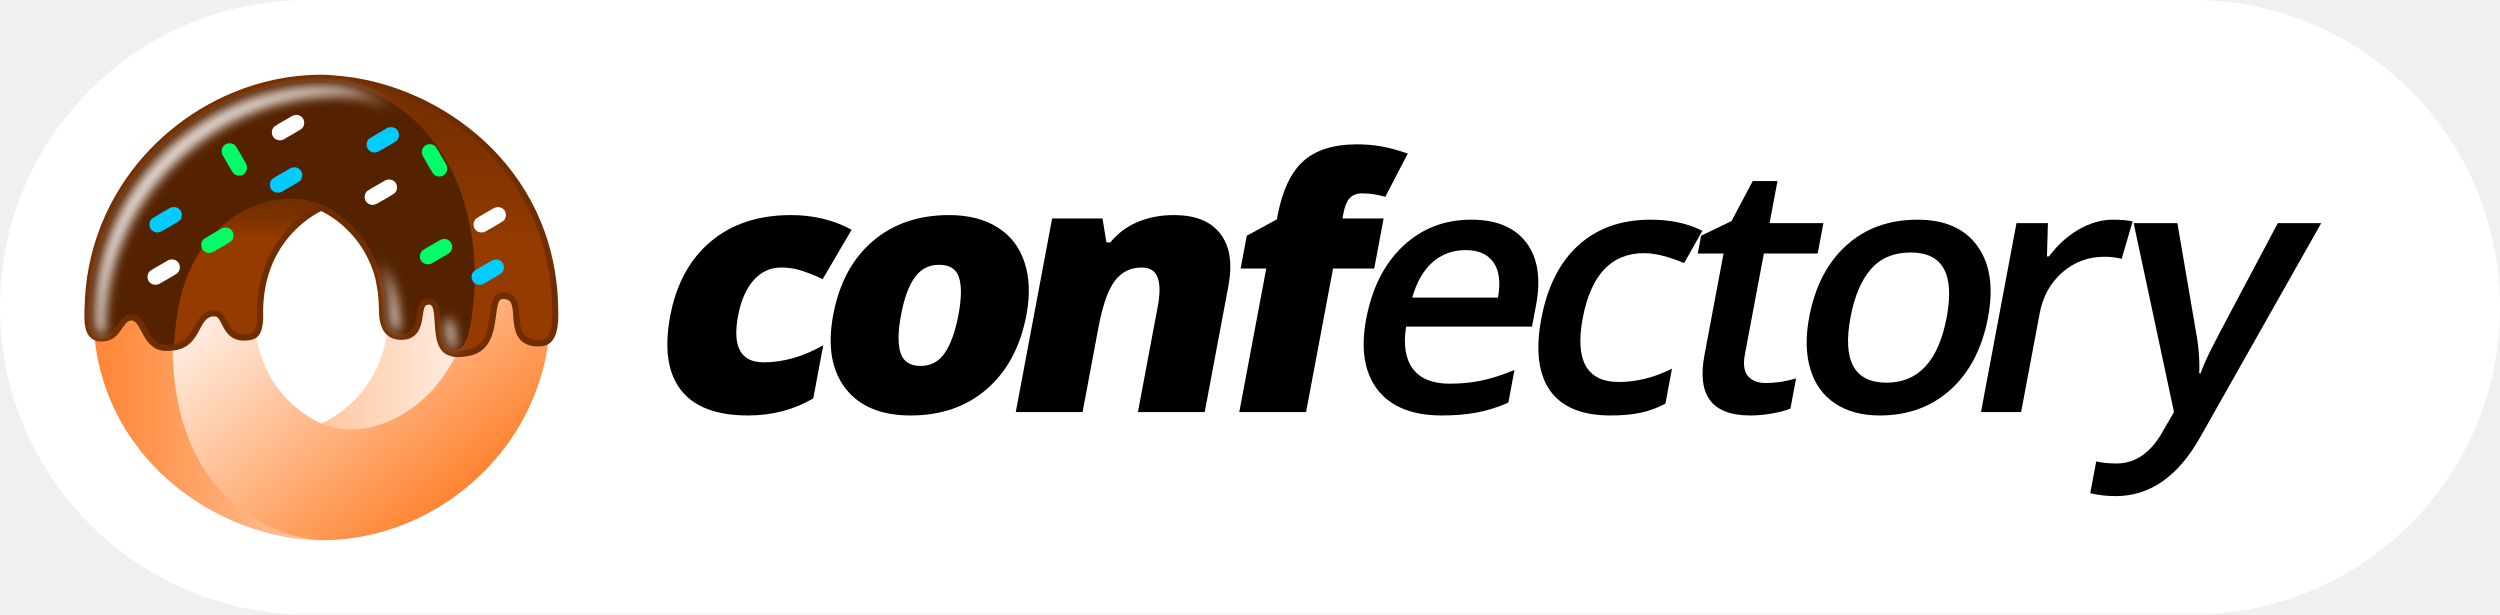
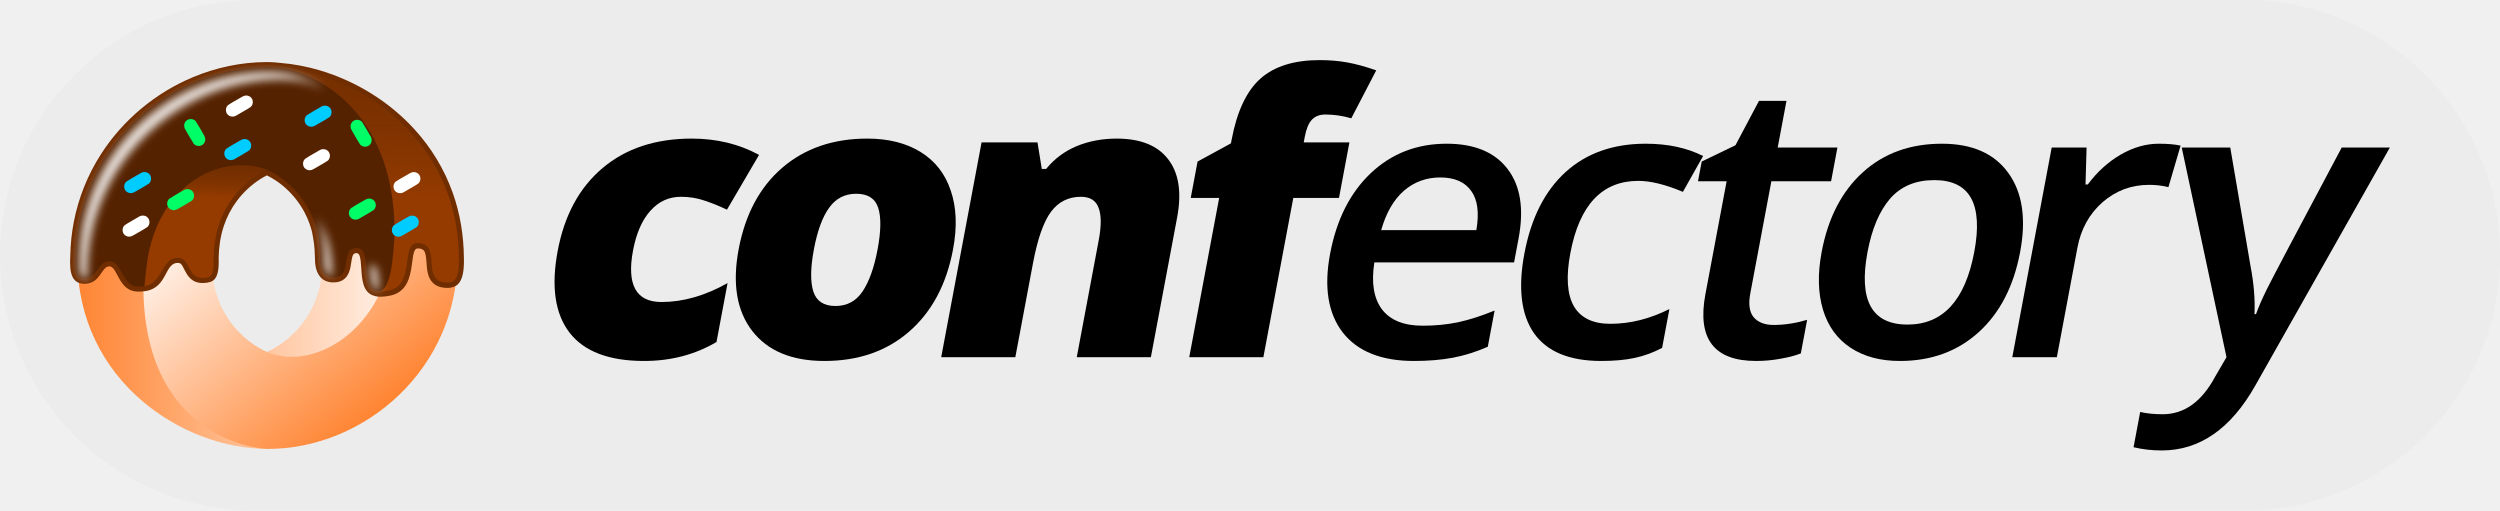
- <svg xmlns="http://www.w3.org/2000/svg" xmlns:xlink="http://www.w3.org/1999/xlink" width="236" height="58" viewBox="0 0 62.442 15.346" version="1.1" id="svg5">
+ <svg xmlns="http://www.w3.org/2000/svg" xmlns:xlink="http://www.w3.org/1999/xlink" width="284" height="58" viewBox="0 0 75.142 15.346" version="1.1" id="svg5">
  <defs id="defs2">
    <linearGradient x1="39.11" y1="36.654" x2="225.404" y2="211.241" id="linearGradient1474" gradientTransform="matrix(2.501332,0,0,2.669032,-1171.326,-90.0029)" gradientUnits="userSpaceOnUse">
      <stop offset="0%" id="stop1470" style="stop-color:#ff8533;stop-opacity:1" />
      <stop stop-color="#FFF" offset="100%" id="stop1472" style="stop-color:#ffffff;stop-opacity:1" />
    </linearGradient>
    <linearGradient id="linearGradient96738">
      <stop style="stop-color:#953b00;stop-opacity:1" offset="0" id="stop96734" />
      <stop style="stop-color:#6a2b00;stop-opacity:0;" offset="1" id="stop96736" />
    </linearGradient>
    <linearGradient xlink:href="#linearGradient1474" id="linearGradient4796" x1="-595.364" y1="461.15" x2="-908.903" y2="75.541" gradientUnits="userSpaceOnUse" gradientTransform="matrix(0.01542947,0,0,0.01542947,-1167.154,-101.314)" />
    <linearGradient xlink:href="#linearGradient96738" id="linearGradient96604" x1="-849.912" y1="136.985" x2="-847.033" y2="57.097" gradientUnits="userSpaceOnUse" />
    <linearGradient xlink:href="#linearGradient96738" id="linearGradient100804" x1="-553.234" y1="140.067" x2="-555.626" y2="-250.806" gradientUnits="userSpaceOnUse" />
    <filter style="color-interpolation-filters:sRGB" id="filter22608" x="-0.034" y="-0.046" width="1.067" height="1.092">
      <feGaussianBlur stdDeviation="27.637" id="feGaussianBlur22610" />
    </filter>
    <linearGradient xlink:href="#linearGradient1474" id="linearGradient25857" x1="-1171.326" y1="240.933" x2="-551.816" y2="240.933" gradientUnits="userSpaceOnUse" gradientTransform="matrix(0.01542947,0,0,0.01542947,-1167.154,-101.314)" />
  </defs>
  <g id="layer1" transform="translate(1244.741,164.3733)">
    <g id="g997">
-       <path id="rect1559" style="fill:#ffffff;stroke-width:6.352;stroke-linecap:square;stroke-linejoin:round;paint-order:stroke markers fill" d="M 29,0 A 29,29 0 0 0 0,29 29,29 0 0 0 29,58 H 207 A 29,29 0 0 0 236,29 29,29 0 0 0 207,0 Z" transform="matrix(0.2645833,0,0,0.2645833,-1244.741,-164.3733)" />
-       <g id="g1677" transform="translate(-0.3789602,-0.1029082)">
-         <g id="g3932" transform="matrix(1.118856,0,0,1.118856,84.0632,-47.28611)">
-           <path d="m -1180.132,-95.106 c 2.258,3.078 4.468,-0.859 4.464,-3.227 0,-2.799 -2.841,-4.364 -4.466,-4.364 -2.608,-4e-5 -5.093,2.156 -5.093,5.105 0,3.278 2.848,5.094 5.093,5.094 -0.508,-0.073 -2.201,-0.436 -2.224,-4.335 -0.015,-2.637 0.86,-3.691 2.22,-3.228 0.03,0.011 1.5,0.591 1.5,2.485 0,1.886 -1.494,2.47 -1.494,2.47 z" fill="url(#a)" id="path14" style="fill:url(#linearGradient25857);fill-opacity:1;stroke-width:0.04" />
-           <path d="m -1180.135,-100.062 c -1.492,-0.514 -3.32,0.715 -3.32,3.178 0,4.022 2.98,4.387 3.341,4.387 2.608,0 5.093,-2.156 5.093,-5.105 0,-3.278 -2.848,-5.094 -5.093,-5.094 0.622,-0.086 3.351,0.673 3.351,4.404 0,2.433 -2.038,3.757 -3.364,3.192 -0.03,-0.011 -1.5,-0.591 -1.5,-2.485 0,-1.886 1.491,-2.476 1.491,-2.476 z" fill="url(#b)" id="path16" style="fill:url(#linearGradient4796);fill-opacity:1;stroke-width:0.04" />
-           <g id="g7984" transform="matrix(0.01542947,0,0,0.01542947,-1167.154,-101.314)">
-             <path id="path23634" style="fill:#702d00;fill-opacity:1;stroke-width:2.584" d="m -843.303,-102.088 c -43.449,0.307 -86.694,9.499 -126.668,26.201 -65.298,27.232 -122.202,74.553 -160.406,134.209 -22.987,35.794 -39.191,75.989 -47.219,117.807 -3.738,19.283 -5.757,38.88 -6.131,58.488 -0.496,16.408 -3.65,50.646 26.148,49.352 26.881,-1.167 28.079,-30.85 41.908,-30.402 14.775,0.479 15.402,42.918 48.654,43.93 5.707,0.174 6.914,-0.018 13.365,-0.752 l 0.146,-0.018 0.144,-0.021 c 40.547,-5.983 32.824,-52.05 59.1,-48.977 10.317,1.207 10.107,37.676 44.605,34.717 14.901,-1.278 25.799,-5.237 24.215,-44.141 l 0.006,0.518 c 0.345,-18.879 3.018,-37.53 8.863,-55.178 5.226,-15.827 13.008,-30.897 22.982,-44.211 11.158,-14.875 24.993,-27.784 40.662,-37.803 3.767,-2.394 7.558,-4.517 11.395,-6.461 6.039,2.926 11.916,6.363 17.74,10.355 14.137,9.829 26.672,22.148 36.744,36.111 l 0.006,0.008 0.006,0.01 c 11.082,15.286 19.146,32.744 24.006,51.1 3.178,16.897 4.753,23.926 5.248,46.039 l -0.002,-0.33 c -0.39,25.638 9.578,42.461 31.021,43.047 9.073,0.248 16.317,-2.183 21.633,-7.332 10.567,-10.236 9.7,-27.903 12.4,-37.141 1.369,-4.685 2.687,-6.401 7.322,-6.51 5.961,-0.14 7.115,8.386 8.264,26.121 1.151,17.765 2.122,42.932 22.783,48.205 l -1.293,-0.439 c 6.645,2.85 16.091,2.574 28.42,0.207 29.677,-5.696 35.192,-32.597 38.037,-52.889 2.855,-20.359 3.447,-29.928 11.432,-29.4 8.841,0.584 11.061,4.198 12.59,10.768 2.921,12.558 -0.187,34.484 11.232,47.562 5.957,6.822 13.981,10.072 25.377,10.391 20.583,0.576 31.235,-11.764 30.121,-52.088 -0.259,-38.591 -6.5,-77.36 -19.611,-113.889 -14.512,-40.64 -37.335,-78.234 -66.396,-110.045 -43.984,-48.253 -101.521,-83.702 -163.873,-102.455 h -0.006 l -0.004,-0.002 c -22.949,-6.873 -46.648,-11.447 -70.621,-13.293 -0.013,-0.001 -0.028,-0.002 -0.041,-0.004 -0.087,-0.007 -0.173,-0.021 -0.26,-0.027 l -0.07,-0.006 c -2.495,-0.275 -5.013,-0.532 -7.553,-0.744 l -0.029,-0.002 -0.027,-0.002 c -5.43,-0.418 -10.893,-0.621 -16.367,-0.584 z" />
-             <path id="path8983" style="opacity:1;fill:url(#linearGradient100804);fill-opacity:1;stroke-width:2.584" d="m -820.033,-92.463 c -1.453,0.439 -3.292,0.983 -3.711,2.658 -0.624,1.917 0.975,3.81 2.744,4.349 2.265,0.818 4.71,0.856 7.03,1.462 17.605,3.511 34.554,9.884 50.567,18.004 29.242,14.9 55.107,36.283 75.444,61.987 21.303,26.789 36.51,58.107 46.052,90.892 9.786,33.434 13.964,68.288 14.382,103.084 0.134,11.003 -0.17,21.986 -1.334,32.923 -0.543,5.262 -1.244,10.523 -2.055,15.758 -3.676,18.855 -57.562,68.233 2.024,56.795 47.468,-9.112 17.912,-84.662 51.706,-82.429 41.72,2.757 2.205,67.4 48.865,68.706 13.703,0.384 22.107,-6.019 21.079,-43.074 -0.237,-37.754 -6.332,-75.576 -19.102,-111.146 -14.114,-39.525 -36.313,-76.099 -64.613,-107.076 -42.891,-47.054 -99.004,-81.639 -159.905,-99.956 -22.48,-6.732 -45.657,-11.199 -69.063,-12.978 l -0.094,0.035 z" />
-             <path id="path8985" style="opacity:1;fill:url(#linearGradient96604);fill-opacity:1;stroke-width:2.584" d="m -890.268,70.029 c -26.783,0.812 -53.167,9.19 -75.886,23.317 -23.64,14.591 -43.437,35.053 -58.171,58.539 -15.2,24.13 -25.229,51.317 -30.623,79.265 -0.244,1.597 -0.742,3.181 -0.702,4.806 -13.946,38.274 -15.228,49.58 1.006,52.045 34.007,-5.018 28.499,-52.861 61.409,-49.011 18.641,2.181 13.52,37.204 42.83,34.69 11.145,-0.956 17.487,-2.764 16.173,-35.017 0.358,-19.593 3.139,-39.156 9.307,-57.777 5.516,-16.703 13.737,-32.635 24.299,-46.732 11.777,-15.701 26.396,-29.344 42.961,-39.935 6.512,-4.141 13.258,-7.911 20.448,-10.757 2.156,-0.871 4.336,-1.68 6.516,-2.487 -12.741,-4.821 -25.941,-8.707 -39.535,-10.102 -6.644,-0.756 -13.347,-1.019 -20.032,-0.843 z" />
-             <path id="path9512" style="fill:#552200;fill-opacity:1;stroke-width:2.584" d="m -843.24,-93.289 c -42.268,0.298 -84.371,9.24 -123.344,25.523 -63.684,26.559 -119.147,72.69 -156.382,130.833 -22.4,34.878 -38.177,74.019 -45.992,114.736 -3.639,18.773 -5.606,37.864 -5.97,56.982 -0.514,17.217 -2.98,41.259 16.968,40.393 21.145,-0.918 22.633,-31.052 42.575,-30.406 22.179,0.719 21.419,43.1 48.637,43.928 5.524,0.168 5.497,0.052 12.104,-0.699 0.541,-8.12 3.69,-37.068 5.83,-49.348 4.151,-24.154 11.625,-47.858 23.091,-69.55 13.112,-24.887 31.542,-47.141 54.516,-63.513 16.191,-11.561 34.554,-20.146 53.919,-24.611 12.907,-2.98 26.223,-4.154 39.462,-3.335 10.868,0.66 21.774,2.66 32.188,6.011 1.338,0.605 2.713,1.111 4.077,1.646 8.02,3.476 15.536,8.023 22.771,12.983 14.961,10.398 28.224,23.43 38.882,38.206 11.798,16.274 20.349,34.828 25.462,54.256 3.212,17.107 4.949,24.936 5.462,47.852 -0.343,22.544 7.418,33.705 22.465,34.117 36.136,0.988 11.116,-50.281 40.907,-50.982 31.36,-0.738 2.115,76.17 39.289,75.204 16.163,-0.42 22.227,-39.878 23.961,-58.283 1.899,-19.184 3.846,-38.298 3.124,-57.507 -1.148,-38.358 -7.046,-76.792 -19.894,-113.041 -11.139,-31.424 -27.737,-61.075 -49.826,-86.128 -23.962,-27.288 -54.225,-49.106 -87.924,-62.72 -9.141,-3.659 -18.506,-6.824 -28.111,-9.008 -7.467,-1.465 -15.038,-2.346 -22.618,-2.98 -5.199,-0.4 -10.413,-0.593 -15.628,-0.558 z" />
-             <path id="path22217" style="opacity:0.881;fill:#ffffff;fill-opacity:0.992;stroke-width:9.766;filter:url(#filter22608)" d="m 1293.836,57.506 c -24.624,0.25 -49.244,1.128 -73.808,2.886 -53.024,3.731 -105.79,11.046 -157.852,21.755 -38.567,7.942 -76.755,17.732 -114.39,29.305 -41.594,12.814 -82.518,27.802 -122.561,44.854 C 677.584,219.157 542.069,310.161 427.629,422.611 366.725,482.449 311.785,548.385 264.209,619.292 219.387,686.041 181.051,757.157 150.1,831.369 119.775,903.986 96.439,979.529 80.796,1056.659 c -7.312,35.883 -13.053,72.088 -17.129,108.483 -3.968,35.545 -6.459,71.257 -7.396,107.011 -0.423,15.901 -1.073,31.816 -1.477,47.733 -0.322,15.473 -0.243,31.006 1.605,46.392 1.281,10.193 3.366,20.411 7.602,29.823 2.99,6.512 7.341,12.652 13.505,16.493 5.524,3.498 12.046,5.071 18.517,5.476 2.645,0.198 5.298,0.131 7.946,0.06 -0.19,-18.675 0.745,-37.273 1.322,-55.932 0.295,-14.724 0.822,-29.428 1.614,-44.151 0.663,-12.55 1.531,-25.177 2.562,-37.695 1.396,-16.846 3.107,-33.564 5.166,-50.337 3.566,-29.12 8.172,-58.252 13.78,-87.084 6.325,-32.656 13.97,-65.042 22.912,-97.094 8.964,-32.155 19.263,-63.984 30.796,-95.35 5.78,-15.729 11.949,-31.491 18.36,-46.979 7.708,-18.616 15.874,-37.042 24.46,-55.27 13.431,-28.457 27.969,-56.51 43.513,-83.918 13.405,-23.65 27.614,-46.939 42.532,-69.706 22.939,-35.022 47.684,-69.007 73.943,-101.596 21.043,-26.111 43.035,-51.336 66.042,-75.752 12.233,-12.993 24.82,-25.809 37.576,-38.29 40.468,-39.581 83.506,-76.575 128.718,-110.668 72.084,-54.358 149.785,-101.406 231.474,-139.927 24.149,-11.389 48.578,-22.01 73.393,-31.891 51.359,-20.456 104.038,-37.622 157.632,-51.271 14.89,-3.796 29.918,-7.33 44.907,-10.566 22.38,-4.836 44.834,-9.049 67.44,-12.655 28.768,-4.579 57.77,-8.169 86.822,-10.694 20.735,-1.811 41.514,-3.074 62.349,-3.816 16.58,-0.558 33.229,-0.857 49.843,-0.634 8.314,0.128 16.593,0.414 24.919,0.851 14.532,0.752 29.203,1.968 43.676,3.526 20.587,2.231 41.137,4.916 61.483,9.034 5.814,1.147 11.527,2.579 17.221,4.014 23.997,6.175 47.685,13.813 70.963,22.466 12.783,4.748 25.523,9.856 38.108,15.199 1.641,0.077 3.283,0.155 4.924,0.232 -1.083,-1.275 -2.104,-2.623 -3.225,-3.853 -51.728,-30.332 -106.65,-55.289 -163.708,-73.777 -16.683,-5.36 -33.558,-10.165 -50.667,-13.971 -9.499,-1.964 -19.086,-3.466 -28.679,-4.891 -20.389,-2.971 -40.897,-5.088 -61.445,-6.589 -16.925,-1.161 -33.894,-1.647 -50.859,-1.592 z m 325.859,977.529 c 7.986,20.048 14.997,40.486 20.943,61.232 1.115,3.944 2.255,8.029 3.311,12.046 1.696,6.363 2.697,12.882 3.934,19.344 5.954,31.11 11.533,62.401 14.235,93.962 1.446,16.562 2.445,33.077 3.046,49.697 0.416,11.619 0.685,23.293 0.753,34.948 0.257,14.588 1.458,29.225 4.673,43.481 2.673,11.651 6.673,23.177 13.34,33.181 4.57,6.885 10.567,12.864 17.689,17.092 4.106,2.507 8.579,4.344 13.16,5.782 0.52,0.103 1.5,0.806 1.177,-0.189 -0.381,-5.445 -0.632,-10.931 -0.739,-16.333 -0.186,-7.775 -0.096,-15.554 -0.396,-23.326 -0.675,-23.612 -1.857,-47.227 -4.34,-70.724 -1.867,-17.829 -4.602,-35.554 -7.758,-53.197 -2.463,-13.65 -5.002,-27.288 -7.644,-40.905 -1.294,-5.936 -3.098,-11.744 -4.761,-17.584 -14.453,-49.287 -34.944,-96.847 -61.339,-140.924 -1.918,-3.159 -3.786,-6.364 -5.809,-9.449 -1.28,-1.085 -2.56,-2.169 -3.84,-3.254 0.121,1.706 0.242,3.413 0.363,5.119 z m 351.084,294.332 c -1.396,-0.109 -2.673,1.212 -2.39,2.607 2.321,26.688 3.24,53.588 6.215,80.272 1.729,15.008 4.04,30.035 8.542,44.491 2.949,9.235 6.771,18.359 12.726,26.087 5.102,6.722 12.145,12.014 20.172,14.698 2.727,0.97 5.576,1.512 8.401,2.11 -1.193,-10.385 -2.127,-20.732 -2.877,-31.16 -1.52,-20.48 -2.51,-41.102 -4.561,-61.578 -1.395,-13.304 -3.16,-26.626 -6.589,-39.578 -2.286,-8.264 -5.162,-16.512 -9.977,-23.674 -3.482,-5.154 -8.226,-9.676 -14.123,-11.89 -4.864,-1.903 -10.149,-2.462 -15.335,-2.379 -0.068,-0.01 -0.135,-0.01 -0.203,-0.01 z" transform="matrix(0.2645833,0,0,0.2645833,-1182.343,-100.5663)" />
-           </g>
-           <g id="g20863" transform="matrix(0.01542947,0,0,0.01542947,-1167.149,-101.3395)">
-             <path id="path6051" style="fill:#00ff66;stroke-width:0.063;stroke-linecap:square;stroke-linejoin:round;paint-order:stroke markers fill" d="m -1003.513,157.453 c 4.237,-0.241 7.748,-2.867 11.318,-4.871 6.718,-3.937 13.611,-7.6 20.061,-11.977 4.832,-4.328 4.776,-12.892 -0.188,-17.098 -4.174,-3.741 -10.929,-3.622 -15.314,-0.307 -8.03,4.713 -16.249,9.117 -24.045,14.217 -4.829,4.199 -4.964,12.637 -0.155,16.902 2.235,2.061 5.281,3.218 8.322,3.133 z" />
-             <path id="path6053" style="fill:#ffffff;stroke-width:0.063;stroke-linecap:square;stroke-linejoin:round;paint-order:stroke markers fill" d="m -1081.226,203.549 c 4.231,-0.228 7.742,-2.841 11.305,-4.844 6.752,-3.985 13.723,-7.626 20.186,-12.08 4.747,-4.341 4.665,-12.803 -0.242,-16.993 -4.07,-3.679 -10.635,-3.663 -15.028,-0.562 -8.028,4.838 -16.374,9.153 -24.176,14.359 -3.247,2.569 -4.442,7.134 -3.636,11.096 0.611,3.154 2.667,5.965 5.497,7.49 1.845,1.044 3.973,1.588 6.094,1.533 z" />
-             <path id="path6055" style="fill:#00ccff;fill-opacity:1;stroke-width:0.063;stroke-linecap:square;stroke-linejoin:round;paint-order:stroke markers fill" d="m -1078.361,127.77 c 4.234,-0.242 7.744,-2.859 11.312,-4.859 6.745,-3.995 13.722,-7.621 20.176,-12.088 4.747,-4.386 4.616,-12.907 -0.372,-17.06 -4.207,-3.704 -10.954,-3.529 -15.321,-0.192 -7.99,4.666 -16.14,9.071 -23.902,14.113 -4.841,4.148 -5.07,12.547 -0.321,16.852 2.239,2.129 5.339,3.323 8.428,3.234 z" />
-           </g>
-           <g id="g20848" transform="matrix(0.01542947,0,0,0.01542947,-1166.894,-101.234)">
-             <path id="path6057" style="fill:#00ff66;stroke-width:0.063;stroke-linecap:square;stroke-linejoin:round;paint-order:stroke markers fill" d="m -965.526,26.887 c -0.241,-4.237 -2.867,-7.748 -4.871,-11.318 -3.937,-6.718 -7.6,-13.611 -11.977,-20.061 -4.328,-4.832 -12.892,-4.776 -17.098,0.188 -3.741,4.174 -3.622,10.929 -0.307,15.314 4.713,8.029 9.117,16.249 14.217,24.045 4.199,4.829 12.637,4.964 16.902,0.155 2.061,-2.235 3.218,-5.281 3.133,-8.322 z" />
-             <path id="path6059" style="fill:#ffffff;stroke-width:0.063;stroke-linecap:square;stroke-linejoin:round;paint-order:stroke markers fill" d="m -894.634,-49.128 c -4.231,0.228 -7.742,2.841 -11.305,4.844 -6.752,3.985 -13.723,7.626 -20.186,12.08 -4.747,4.341 -4.665,12.803 0.242,16.993 4.07,3.679 10.635,3.663 15.028,0.562 8.028,-4.838 16.374,-9.153 24.176,-14.359 3.247,-2.569 4.442,-7.134 3.636,-11.096 -0.611,-3.154 -2.667,-5.965 -5.497,-7.49 -1.845,-1.044 -3.973,-1.588 -6.094,-1.533 z" />
-             <path id="path6061" style="fill:#00ccff;fill-opacity:1;stroke-width:0.063;stroke-linecap:square;stroke-linejoin:round;paint-order:stroke markers fill" d="m -897.499,26.651 c -4.234,0.242 -7.744,2.859 -11.312,4.859 -6.745,3.995 -13.722,7.621 -20.176,12.088 -4.747,4.386 -4.616,12.907 0.372,17.06 4.207,3.704 10.954,3.529 15.321,0.192 7.99,-4.666 16.14,-9.071 23.902,-14.113 4.841,-4.148 5.07,-12.547 0.321,-16.852 -2.239,-2.129 -5.339,-3.323 -8.428,-3.234 z" />
-           </g>
-           <g id="g20853" transform="matrix(0.01542947,0,0,0.01542947,-1166.737,-101.063)">
-             <path id="path31338" style="fill:#00ff66;stroke-width:0.063;stroke-linecap:square;stroke-linejoin:round;paint-order:stroke markers fill" d="m -722.835,-6.01 c 0.241,4.237 2.867,7.748 4.871,11.318 3.937,6.718 7.6,13.611 11.977,20.061 4.328,4.832 12.892,4.776 17.098,-0.188 3.741,-4.174 3.622,-10.929 0.307,-15.314 -4.713,-8.029 -9.117,-16.249 -14.217,-24.045 -4.199,-4.829 -12.637,-4.964 -16.902,-0.155 -2.061,2.235 -3.218,5.281 -3.133,8.323 z" />
-             <path id="path31348" style="fill:#ffffff;stroke-width:0.063;stroke-linecap:square;stroke-linejoin:round;paint-order:stroke markers fill" d="m -793.727,70.005 c 4.231,-0.228 7.742,-2.841 11.305,-4.844 6.752,-3.985 13.723,-7.626 20.186,-12.08 4.748,-4.341 4.665,-12.803 -0.242,-16.993 -4.07,-3.679 -10.635,-3.663 -15.028,-0.562 -8.028,4.838 -16.374,9.153 -24.176,14.359 -3.247,2.569 -4.442,7.134 -3.636,11.096 0.611,3.154 2.667,5.965 5.497,7.49 1.846,1.044 3.973,1.587 6.094,1.533 z" />
-             <path id="path31360" style="fill:#00ccff;fill-opacity:1;stroke-width:0.063;stroke-linecap:square;stroke-linejoin:round;paint-order:stroke markers fill" d="m -790.862,-5.774 c 4.234,-0.242 7.744,-2.859 11.312,-4.859 6.745,-3.995 13.722,-7.621 20.176,-12.088 4.747,-4.386 4.616,-12.907 -0.372,-17.06 -4.207,-3.704 -10.954,-3.529 -15.321,-0.192 -7.99,4.666 -16.139,9.071 -23.902,14.113 -4.841,4.148 -5.07,12.547 -0.321,16.852 2.239,2.129 5.339,3.323 8.428,3.234 z" />
-           </g>
-           <g id="g20858" transform="matrix(0.01542947,0,0,0.01542947,-1166.806,-101.0333)">
-             <path id="path6087" style="fill:#00ff66;stroke-width:0.063;stroke-linecap:square;stroke-linejoin:round;paint-order:stroke markers fill" d="m -686.266,117.283 c -4.237,0.241 -7.748,2.867 -11.318,4.871 -6.718,3.937 -13.611,7.6 -20.061,11.977 -4.832,4.328 -4.776,12.892 0.188,17.098 4.174,3.741 10.929,3.622 15.314,0.307 8.029,-4.713 16.249,-9.117 24.045,-14.217 4.829,-4.199 4.964,-12.637 0.155,-16.902 -2.235,-2.061 -5.281,-3.218 -8.322,-3.133 z" />
-             <path id="path6089" style="fill:#ffffff;stroke-width:0.063;stroke-linecap:square;stroke-linejoin:round;paint-order:stroke markers fill" d="m -608.553,71.187 c -4.231,0.228 -7.742,2.841 -11.305,4.844 -6.752,3.985 -13.723,7.626 -20.186,12.08 -4.747,4.341 -4.665,12.803 0.242,16.993 4.07,3.679 10.635,3.663 15.028,0.562 8.028,-4.838 16.374,-9.153 24.176,-14.359 3.247,-2.569 4.442,-7.134 3.636,-11.096 -0.611,-3.154 -2.667,-5.965 -5.497,-7.49 -1.845,-1.044 -3.973,-1.588 -6.094,-1.533 z" />
-             <path id="path6091" style="fill:#00ccff;fill-opacity:1;stroke-width:0.063;stroke-linecap:square;stroke-linejoin:round;paint-order:stroke markers fill" d="m -611.419,146.966 c -4.234,0.242 -7.744,2.859 -11.312,4.859 -6.745,3.995 -13.722,7.621 -20.176,12.088 -4.747,4.386 -4.616,12.907 0.372,17.06 4.207,3.704 10.954,3.529 15.321,0.192 7.99,-4.666 16.14,-9.071 23.902,-14.113 4.841,-4.148 5.07,-12.547 0.321,-16.852 -2.239,-2.129 -5.339,-3.323 -8.428,-3.234 z" />
-           </g>
+       <path id="rect1559" style="fill:#ececec;stroke-width:1.681;stroke-linecap:square;stroke-linejoin:round;paint-order:stroke markers fill" d="m -1237.068,-164.373 c -4.238,0 -7.673,3.435 -7.673,7.673 0,4.238 3.435,7.673 7.673,7.673 h 59.796 c 4.238,0 7.673,-3.435 7.673,-7.673 0,-4.238 -3.435,-7.673 -7.673,-7.673 z" />
+       <g id="g3932" transform="matrix(1.118856,0,0,1.118856,83.68424,-47.38902)">
+         <path d="m -1180.132,-95.106 c 2.258,3.078 4.468,-0.859 4.464,-3.227 0,-2.799 -2.841,-4.364 -4.466,-4.364 -2.608,-4e-5 -5.093,2.156 -5.093,5.105 0,3.278 2.848,5.094 5.093,5.094 -0.508,-0.073 -2.201,-0.436 -2.224,-4.335 -0.015,-2.637 0.86,-3.691 2.22,-3.228 0.03,0.011 1.5,0.591 1.5,2.485 0,1.886 -1.494,2.47 -1.494,2.47 z" fill="url(#a)" id="path14" style="fill:url(#linearGradient25857);fill-opacity:1;stroke-width:0.04" />
+         <path d="m -1180.135,-100.062 c -1.492,-0.514 -3.32,0.715 -3.32,3.178 0,4.022 2.98,4.387 3.341,4.387 2.608,0 5.093,-2.156 5.093,-5.105 0,-3.278 -2.848,-5.094 -5.093,-5.094 0.622,-0.086 3.351,0.673 3.351,4.404 0,2.433 -2.038,3.757 -3.364,3.192 -0.03,-0.011 -1.5,-0.591 -1.5,-2.485 0,-1.886 1.491,-2.476 1.491,-2.476 z" fill="url(#b)" id="path16" style="fill:url(#linearGradient4796);fill-opacity:1;stroke-width:0.04" />
+         <g id="g7984" transform="matrix(0.01542947,0,0,0.01542947,-1167.154,-101.314)">
+           <path id="path23634" style="fill:#702d00;fill-opacity:1;stroke-width:2.584" d="m -843.303,-102.088 c -43.449,0.307 -86.694,9.499 -126.668,26.201 -65.298,27.232 -122.202,74.553 -160.406,134.209 -22.987,35.794 -39.191,75.989 -47.219,117.807 -3.738,19.283 -5.757,38.88 -6.131,58.488 -0.496,16.408 -3.65,50.646 26.148,49.352 26.881,-1.167 28.079,-30.85 41.908,-30.402 14.775,0.479 15.402,42.918 48.654,43.93 5.707,0.174 6.914,-0.018 13.365,-0.752 l 0.146,-0.018 0.144,-0.021 c 40.547,-5.983 32.824,-52.05 59.1,-48.977 10.317,1.207 10.107,37.676 44.605,34.717 14.901,-1.278 25.799,-5.237 24.215,-44.141 l 0.006,0.518 c 0.345,-18.879 3.018,-37.53 8.863,-55.178 5.226,-15.827 13.008,-30.897 22.982,-44.211 11.158,-14.875 24.993,-27.784 40.662,-37.803 3.767,-2.394 7.558,-4.517 11.395,-6.461 6.039,2.926 11.916,6.363 17.74,10.355 14.137,9.829 26.672,22.148 36.744,36.111 l 0.006,0.008 0.006,0.01 c 11.082,15.286 19.146,32.744 24.006,51.1 3.178,16.897 4.753,23.926 5.248,46.039 l -0.002,-0.33 c -0.39,25.638 9.578,42.461 31.021,43.047 9.073,0.248 16.317,-2.183 21.633,-7.332 10.567,-10.236 9.7,-27.903 12.4,-37.141 1.369,-4.685 2.687,-6.401 7.322,-6.51 5.961,-0.14 7.115,8.386 8.264,26.121 1.151,17.765 2.122,42.932 22.783,48.205 l -1.293,-0.439 c 6.645,2.85 16.091,2.574 28.42,0.207 29.677,-5.696 35.192,-32.597 38.037,-52.889 2.855,-20.359 3.447,-29.928 11.432,-29.4 8.841,0.584 11.061,4.198 12.59,10.768 2.921,12.558 -0.187,34.484 11.232,47.562 5.957,6.822 13.981,10.072 25.377,10.391 20.583,0.576 31.235,-11.764 30.121,-52.088 -0.259,-38.591 -6.5,-77.36 -19.611,-113.889 -14.512,-40.64 -37.335,-78.234 -66.396,-110.045 -43.984,-48.253 -101.521,-83.702 -163.873,-102.455 h -0.006 l -0.004,-0.002 c -22.949,-6.873 -46.648,-11.447 -70.621,-13.293 -0.013,-0.001 -0.028,-0.002 -0.041,-0.004 -0.087,-0.007 -0.173,-0.021 -0.26,-0.027 l -0.07,-0.006 c -2.495,-0.275 -5.013,-0.532 -7.553,-0.744 l -0.029,-0.002 -0.027,-0.002 c -5.43,-0.418 -10.893,-0.621 -16.367,-0.584 z" />
+           <path id="path8983" style="opacity:1;fill:url(#linearGradient100804);fill-opacity:1;stroke-width:2.584" d="m -820.033,-92.463 c -1.453,0.439 -3.292,0.983 -3.711,2.658 -0.624,1.917 0.975,3.81 2.744,4.349 2.265,0.818 4.71,0.856 7.03,1.462 17.605,3.511 34.554,9.884 50.567,18.004 29.242,14.9 55.107,36.283 75.444,61.987 21.303,26.789 36.51,58.107 46.052,90.892 9.786,33.434 13.964,68.288 14.382,103.084 0.134,11.003 -0.17,21.986 -1.334,32.923 -0.543,5.262 -1.244,10.523 -2.055,15.758 -3.676,18.855 -57.562,68.233 2.024,56.795 47.468,-9.112 17.912,-84.662 51.706,-82.429 41.72,2.757 2.205,67.4 48.865,68.706 13.703,0.384 22.107,-6.019 21.079,-43.074 -0.237,-37.754 -6.332,-75.576 -19.102,-111.146 -14.114,-39.525 -36.313,-76.099 -64.613,-107.076 -42.891,-47.054 -99.004,-81.639 -159.905,-99.956 -22.48,-6.732 -45.657,-11.199 -69.063,-12.978 l -0.094,0.035 z" />
+           <path id="path8985" style="opacity:1;fill:url(#linearGradient96604);fill-opacity:1;stroke-width:2.584" d="m -890.268,70.029 c -26.783,0.812 -53.167,9.19 -75.886,23.317 -23.64,14.591 -43.437,35.053 -58.171,58.539 -15.2,24.13 -25.229,51.317 -30.623,79.265 -0.244,1.597 -0.742,3.181 -0.702,4.806 -13.946,38.274 -15.228,49.58 1.006,52.045 34.007,-5.018 28.499,-52.861 61.409,-49.011 18.641,2.181 13.52,37.204 42.83,34.69 11.145,-0.956 17.487,-2.764 16.173,-35.017 0.358,-19.593 3.139,-39.156 9.307,-57.777 5.516,-16.703 13.737,-32.635 24.299,-46.732 11.777,-15.701 26.396,-29.344 42.961,-39.935 6.512,-4.141 13.258,-7.911 20.448,-10.757 2.156,-0.871 4.336,-1.68 6.516,-2.487 -12.741,-4.821 -25.941,-8.707 -39.535,-10.102 -6.644,-0.756 -13.347,-1.019 -20.032,-0.843 z" />
+           <path id="path9512" style="fill:#552200;fill-opacity:1;stroke-width:2.584" d="m -843.24,-93.289 c -42.268,0.298 -84.371,9.24 -123.344,25.523 -63.684,26.559 -119.147,72.69 -156.382,130.833 -22.4,34.878 -38.177,74.019 -45.992,114.736 -3.639,18.773 -5.606,37.864 -5.97,56.982 -0.514,17.217 -2.98,41.259 16.968,40.393 21.145,-0.918 22.633,-31.052 42.575,-30.406 22.179,0.719 21.419,43.1 48.637,43.928 5.524,0.168 5.497,0.052 12.104,-0.699 0.541,-8.12 3.69,-37.068 5.83,-49.348 4.151,-24.154 11.625,-47.858 23.091,-69.55 13.112,-24.887 31.542,-47.141 54.516,-63.513 16.191,-11.561 34.554,-20.146 53.919,-24.611 12.907,-2.98 26.223,-4.154 39.462,-3.335 10.868,0.66 21.774,2.66 32.188,6.011 1.338,0.605 2.713,1.111 4.077,1.646 8.02,3.476 15.536,8.023 22.771,12.983 14.961,10.398 28.224,23.43 38.882,38.206 11.798,16.274 20.349,34.828 25.462,54.256 3.212,17.107 4.949,24.936 5.462,47.852 -0.343,22.544 7.418,33.705 22.465,34.117 36.136,0.988 11.116,-50.281 40.907,-50.982 31.36,-0.738 2.115,76.17 39.289,75.204 16.163,-0.42 22.227,-39.878 23.961,-58.283 1.899,-19.184 3.846,-38.298 3.124,-57.507 -1.148,-38.358 -7.046,-76.792 -19.894,-113.041 -11.139,-31.424 -27.737,-61.075 -49.826,-86.128 -23.962,-27.288 -54.225,-49.106 -87.924,-62.72 -9.141,-3.659 -18.506,-6.824 -28.111,-9.008 -7.467,-1.465 -15.038,-2.346 -22.618,-2.98 -5.199,-0.4 -10.413,-0.593 -15.628,-0.558 z" />
+           <path id="path22217" style="opacity:0.881;fill:#ffffff;fill-opacity:0.992;stroke-width:9.766;filter:url(#filter22608)" d="m 1293.836,57.506 c -24.624,0.25 -49.244,1.128 -73.808,2.886 -53.024,3.731 -105.79,11.046 -157.852,21.755 -38.567,7.942 -76.755,17.732 -114.39,29.305 -41.594,12.814 -82.518,27.802 -122.561,44.854 C 677.584,219.157 542.069,310.161 427.629,422.611 366.725,482.449 311.785,548.385 264.209,619.292 219.387,686.041 181.051,757.157 150.1,831.369 119.775,903.986 96.439,979.529 80.796,1056.659 c -7.312,35.883 -13.053,72.088 -17.129,108.483 -3.968,35.545 -6.459,71.257 -7.396,107.011 -0.423,15.901 -1.073,31.816 -1.477,47.733 -0.322,15.473 -0.243,31.006 1.605,46.392 1.281,10.193 3.366,20.411 7.602,29.823 2.99,6.512 7.341,12.652 13.505,16.493 5.524,3.498 12.046,5.071 18.517,5.476 2.645,0.198 5.298,0.131 7.946,0.06 -0.19,-18.675 0.745,-37.273 1.322,-55.932 0.295,-14.724 0.822,-29.428 1.614,-44.151 0.663,-12.55 1.531,-25.177 2.562,-37.695 1.396,-16.846 3.107,-33.564 5.166,-50.337 3.566,-29.12 8.172,-58.252 13.78,-87.084 6.325,-32.656 13.97,-65.042 22.912,-97.094 8.964,-32.155 19.263,-63.984 30.796,-95.35 5.78,-15.729 11.949,-31.491 18.36,-46.979 7.708,-18.616 15.874,-37.042 24.46,-55.27 13.431,-28.457 27.969,-56.51 43.513,-83.918 13.405,-23.65 27.614,-46.939 42.532,-69.706 22.939,-35.022 47.684,-69.007 73.943,-101.596 21.043,-26.111 43.035,-51.336 66.042,-75.752 12.233,-12.993 24.82,-25.809 37.576,-38.29 40.468,-39.581 83.506,-76.575 128.718,-110.668 72.084,-54.358 149.785,-101.406 231.474,-139.927 24.149,-11.389 48.578,-22.01 73.393,-31.891 51.359,-20.456 104.038,-37.622 157.632,-51.271 14.89,-3.796 29.918,-7.33 44.907,-10.566 22.38,-4.836 44.834,-9.049 67.44,-12.655 28.768,-4.579 57.77,-8.169 86.822,-10.694 20.735,-1.811 41.514,-3.074 62.349,-3.816 16.58,-0.558 33.229,-0.857 49.843,-0.634 8.314,0.128 16.593,0.414 24.919,0.851 14.532,0.752 29.203,1.968 43.676,3.526 20.587,2.231 41.137,4.916 61.483,9.034 5.814,1.147 11.527,2.579 17.221,4.014 23.997,6.175 47.685,13.813 70.963,22.466 12.783,4.748 25.523,9.856 38.108,15.199 1.641,0.077 3.283,0.155 4.924,0.232 -1.083,-1.275 -2.104,-2.623 -3.225,-3.853 -51.728,-30.332 -106.65,-55.289 -163.708,-73.777 -16.683,-5.36 -33.558,-10.165 -50.667,-13.971 -9.499,-1.964 -19.086,-3.466 -28.679,-4.891 -20.389,-2.971 -40.897,-5.088 -61.445,-6.589 -16.925,-1.161 -33.894,-1.647 -50.859,-1.592 z m 325.859,977.529 c 7.986,20.048 14.997,40.486 20.943,61.232 1.115,3.944 2.255,8.029 3.311,12.046 1.696,6.363 2.697,12.882 3.934,19.344 5.954,31.11 11.533,62.401 14.235,93.962 1.446,16.562 2.445,33.077 3.046,49.697 0.416,11.619 0.685,23.293 0.753,34.948 0.257,14.588 1.458,29.225 4.673,43.481 2.673,11.651 6.673,23.177 13.34,33.181 4.57,6.885 10.567,12.864 17.689,17.092 4.106,2.507 8.579,4.344 13.16,5.782 0.52,0.103 1.5,0.806 1.177,-0.189 -0.381,-5.445 -0.632,-10.931 -0.739,-16.333 -0.186,-7.775 -0.096,-15.554 -0.396,-23.326 -0.675,-23.612 -1.857,-47.227 -4.34,-70.724 -1.867,-17.829 -4.602,-35.554 -7.758,-53.197 -2.463,-13.65 -5.002,-27.288 -7.644,-40.905 -1.294,-5.936 -3.098,-11.744 -4.761,-17.584 -14.453,-49.287 -34.944,-96.847 -61.339,-140.924 -1.918,-3.159 -3.786,-6.364 -5.809,-9.449 -1.28,-1.085 -2.56,-2.169 -3.84,-3.254 0.121,1.706 0.242,3.413 0.363,5.119 z m 351.084,294.332 c -1.396,-0.109 -2.673,1.212 -2.39,2.607 2.321,26.688 3.24,53.588 6.215,80.272 1.729,15.008 4.04,30.035 8.542,44.491 2.949,9.235 6.771,18.359 12.726,26.087 5.102,6.722 12.145,12.014 20.172,14.698 2.727,0.97 5.576,1.512 8.401,2.11 -1.193,-10.385 -2.127,-20.732 -2.877,-31.16 -1.52,-20.48 -2.51,-41.102 -4.561,-61.578 -1.395,-13.304 -3.16,-26.626 -6.589,-39.578 -2.286,-8.264 -5.162,-16.512 -9.977,-23.674 -3.482,-5.154 -8.226,-9.676 -14.123,-11.89 -4.864,-1.903 -10.149,-2.462 -15.335,-2.379 -0.068,-0.01 -0.135,-0.01 -0.203,-0.01 z" transform="matrix(0.2645833,0,0,0.2645833,-1182.343,-100.5663)" />
        </g>
-         <g id="g1305" style="fill:#000000;fill-opacity:1;stroke:none" transform="matrix(0.01575986,0,0,0.01575986,-1222.51,-160.332)">
-           <path d="m -201.037,408.553 q -75.269,0 -106.626,-40.613 -31.086,-40.613 -16.79,-116.694 14.347,-76.352 64.199,-118.318 49.852,-41.966 127.287,-41.966 53.338,0 96.073,23.285 l -45.839,78.247 q -17.646,-8.393 -32.975,-13.267 -15.278,-5.144 -32.877,-5.144 -25.721,0 -43.565,20.036 -17.844,20.036 -24.712,56.587 -13.838,73.644 40.583,73.644 46.569,0 94.435,-27.075 l -15.822,84.203 q -45.971,27.075 -103.37,27.075 z" style="font-weight:800;font-size:493.152px;line-height:1.25;font-family:'Open Sans';-inkscape-font-specification:'Open Sans Ultra-Bold';letter-spacing:0px;opacity:1;fill:#000000;fill-opacity:1;stroke:none;stroke-width:13.862" id="path1285" />
-           <path d="m 240.176,249.081 q -14.143,75.269 -62.692,117.506 -48.227,41.966 -121.059,41.966 -69.854,0 -103.189,-43.049 -33.065,-43.049 -19.278,-116.423 14.092,-74.998 62.218,-116.423 48.447,-41.696 121.55,-41.696 45.215,0 76.259,19.223 31.044,19.223 42.959,55.233 12.237,35.739 3.232,83.662 z m -198.731,0 q -7.428,39.53 -0.786,60.377 6.693,20.577 31.602,20.577 24.638,0 38.523,-20.577 14.206,-20.848 21.634,-60.377 7.377,-39.259 0.853,-59.294 -6.524,-20.036 -31.433,-20.036 -24.368,0 -38.692,20.036 -14.273,19.765 -21.701,59.294 z" style="font-weight:800;font-size:493.152px;line-height:1.25;font-family:'Open Sans';-inkscape-font-specification:'Open Sans Ultra-Bold';letter-spacing:0px;opacity:1;fill:#000000;fill-opacity:1;stroke:none;stroke-width:13.862" id="path1287" />
-           <path d="m 416.849,403.138 31.44,-167.324 q 5.749,-30.595 -0.286,-46.028 -5.713,-15.704 -25.207,-15.704 -26.804,0 -42.736,21.389 -15.932,21.389 -25.7,73.373 L 329.126,403.138 H 223.263 L 280.904,96.377 h 79.871 l 6.144,37.905 h 6.227 q 17.607,-21.66 43.469,-32.49 26.132,-10.83 57.268,-10.83 50.901,0 73.514,29.512 22.884,29.512 12.81,83.12 l -37.495,199.543 z" style="font-weight:800;font-size:493.152px;line-height:1.25;font-family:'Open Sans';-inkscape-font-specification:'Open Sans Ultra-Bold';letter-spacing:0px;opacity:1;fill:#000000;fill-opacity:1;stroke:none;stroke-width:13.862" id="path1289" />
-           <path d="M 791.358,175.707 H 726.107 L 683.373,403.138 H 577.509 l 42.735,-227.431 h -40.613 l 9.768,-51.984 47.663,-25.992 0.967,-5.144 q 11.396,-60.648 41.02,-87.182 29.895,-26.534 84.586,-26.534 21.119,0 39.19,3.249 18.342,3.249 41.725,11.372 L 808.935,61.992 q -18.477,-5.415 -37.158,-5.415 -12.184,0 -19.294,7.581 -6.789,7.31 -9.943,24.097 l -1.526,8.123 h 65.251 z" style="font-weight:800;font-size:493.152px;line-height:1.25;font-family:'Open Sans';-inkscape-font-specification:'Open Sans Ultra-Bold';letter-spacing:0px;opacity:1;fill:#000000;fill-opacity:1;stroke:none;stroke-width:13.862" id="path1291" />
-           <path d="m 898.544,408.553 q -69.854,0 -101.752,-40.613 -31.577,-40.883 -18.146,-112.362 13.787,-73.373 58.224,-115.34 44.437,-41.966 108.334,-41.966 59.294,0 86.913,36.01 27.619,36.01 15.765,99.095 l -6.461,34.385 H 841.878 q -6.837,43.591 10.938,67.146 17.826,23.285 58.168,23.285 26.534,0 50.192,-4.873 23.98,-5.144 52.431,-16.787 l -9.717,51.713 q -25.37,11.101 -50.061,15.704 -24.691,4.603 -55.286,4.603 z m 37.604,-262.087 q -30.324,0 -52.347,19.223 -21.752,19.223 -32.191,56.045 h 135.917 q 6.428,-37.093 -7.339,-56.045 -13.716,-19.223 -44.04,-19.223 z" id="path1293" style="font-weight:600;font-size:493.152px;line-height:1.25;font-family:'Open Sans';-inkscape-font-specification:'Open Sans Semi-Bold';letter-spacing:0px;opacity:1;fill:#000000;fill-opacity:1;stroke:none;stroke-width:13.862" />
-           <path d="m 1165.94,408.553 q -67.959,0 -95.999,-39.53 -27.719,-39.8 -13.779,-113.986 14.194,-75.539 58.647,-116.152 44.724,-40.613 114.578,-40.613 47.381,0 81.98,17.599 l -28.838,51.172 q -37.391,-15.704 -63.654,-15.704 -77.705,0 -97.089,103.156 -9.463,50.36 4.979,75.81 14.763,25.18 52.126,25.18 42.508,0 84.381,-21.119 l -10.429,55.504 q -18.94,10.018 -39.248,14.35 -20.037,4.332 -47.654,4.332 z" id="path1295" style="font-weight:600;font-size:493.152px;line-height:1.25;font-family:'Open Sans';-inkscape-font-specification:'Open Sans Semi-Bold';letter-spacing:0px;opacity:1;fill:#000000;fill-opacity:1;stroke:none;stroke-width:13.862" />
-           <path d="m 1412.017,357.11 q 23.285,0 47.943,-7.31 l -9.005,47.923 q -11.424,4.603 -28.77,7.581 -17.126,3.249 -34.996,3.249 -90.431,0 -72.523,-95.304 l 30.321,-161.367 h -40.883 l 5.291,-28.158 48.237,-23.285 33.565,-63.356 h 39.259 L 1417.94,103.688 h 85.287 l -9.056,48.194 h -85.287 l -30.118,160.284 q -4.324,23.014 4.961,34.115 9.607,10.83 28.289,10.83 z" id="path1297" style="font-weight:600;font-size:493.152px;line-height:1.25;font-family:'Open Sans';-inkscape-font-specification:'Open Sans Semi-Bold';letter-spacing:0px;opacity:1;fill:#000000;fill-opacity:1;stroke:none;stroke-width:13.862" />
-           <path d="m 1764.172,252.871 q -13.787,73.373 -59.154,114.528 -45.367,41.154 -112.513,41.154 -41.966,0 -70.624,-18.953 -28.658,-18.953 -39.322,-54.421 -10.664,-35.468 -1.862,-82.308 13.685,-72.832 58.731,-113.715 45.046,-40.883 113.004,-40.883 64.98,0 95,41.966 30.07,41.696 16.741,112.632 z m -217.954,0 q -19.485,103.698 57.138,103.698 75.81,0 95.295,-103.698 19.282,-102.614 -57.07,-102.614 -40.071,0 -63.197,26.534 -22.855,26.534 -32.165,76.081 z" id="path1299" style="font-weight:600;font-size:493.152px;line-height:1.25;font-family:'Open Sans';-inkscape-font-specification:'Open Sans Semi-Bold';letter-spacing:0px;opacity:1;fill:#000000;fill-opacity:1;stroke:none;stroke-width:13.862" />
-           <path d="m 1962.151,98.273 q 19.223,0 31.169,2.707 l -17.369,59.294 q -12.927,-3.249 -27.548,-3.249 -38.176,0 -66.682,24.909 -28.236,24.909 -35.714,64.709 l -29.405,156.494 h -63.626 l 56.267,-299.45 h 49.818 l -1.527,52.796 h 3.249 q 19.928,-26.804 46.705,-42.508 27.047,-15.704 54.664,-15.704 z" id="path1301" style="font-weight:600;font-size:493.152px;line-height:1.25;font-family:'Open Sans';-inkscape-font-specification:'Open Sans Semi-Bold';letter-spacing:0px;opacity:1;fill:#000000;fill-opacity:1;stroke:none;stroke-width:13.862" />
-           <path d="m 1994.941,103.688 h 69.312 l 29.021,169.761 q 6.991,36.281 5.591,68.229 h 2.166 q 5.235,-14.891 15.701,-36.01 10.517,-21.389 106.723,-201.98 h 68.771 l -191.811,339.251 q -52.478,93.409 -133.975,93.409 -21.119,0 -40.289,-4.603 l 9.463,-50.36 q 13.739,3.249 32.15,3.249 46.028,0 74.732,-53.338 l 16.392,-28.158 z" id="path1303" style="font-weight:600;font-size:493.152px;line-height:1.25;font-family:'Open Sans';-inkscape-font-specification:'Open Sans Semi-Bold';letter-spacing:0px;opacity:1;fill:#000000;fill-opacity:1;stroke:none;stroke-width:13.862" />
+         <g id="g20863" transform="matrix(0.01542947,0,0,0.01542947,-1167.149,-101.3395)">
+           <path id="path6051" style="fill:#00ff66;stroke-width:0.063;stroke-linecap:square;stroke-linejoin:round;paint-order:stroke markers fill" d="m -1003.513,157.453 c 4.237,-0.241 7.748,-2.867 11.318,-4.871 6.718,-3.937 13.611,-7.6 20.061,-11.977 4.832,-4.328 4.776,-12.892 -0.188,-17.098 -4.174,-3.741 -10.929,-3.622 -15.314,-0.307 -8.03,4.713 -16.249,9.117 -24.045,14.217 -4.829,4.199 -4.964,12.637 -0.155,16.902 2.235,2.061 5.281,3.218 8.322,3.133 z" />
+           <path id="path6053" style="fill:#ffffff;stroke-width:0.063;stroke-linecap:square;stroke-linejoin:round;paint-order:stroke markers fill" d="m -1081.226,203.549 c 4.231,-0.228 7.742,-2.841 11.305,-4.844 6.752,-3.985 13.723,-7.626 20.186,-12.08 4.747,-4.341 4.665,-12.803 -0.242,-16.993 -4.07,-3.679 -10.635,-3.663 -15.028,-0.562 -8.028,4.838 -16.374,9.153 -24.176,14.359 -3.247,2.569 -4.442,7.134 -3.636,11.096 0.611,3.154 2.667,5.965 5.497,7.49 1.845,1.044 3.973,1.588 6.094,1.533 z" />
+           <path id="path6055" style="fill:#00ccff;fill-opacity:1;stroke-width:0.063;stroke-linecap:square;stroke-linejoin:round;paint-order:stroke markers fill" d="m -1078.361,127.77 c 4.234,-0.242 7.744,-2.859 11.312,-4.859 6.745,-3.995 13.722,-7.621 20.176,-12.088 4.747,-4.386 4.616,-12.907 -0.372,-17.06 -4.207,-3.704 -10.954,-3.529 -15.321,-0.192 -7.99,4.666 -16.14,9.071 -23.902,14.113 -4.841,4.148 -5.07,12.547 -0.321,16.852 2.239,2.129 5.339,3.323 8.428,3.234 z" />
        </g>
+         <g id="g20848" transform="matrix(0.01542947,0,0,0.01542947,-1166.894,-101.234)">
+           <path id="path6057" style="fill:#00ff66;stroke-width:0.063;stroke-linecap:square;stroke-linejoin:round;paint-order:stroke markers fill" d="m -965.526,26.887 c -0.241,-4.237 -2.867,-7.748 -4.871,-11.318 -3.937,-6.718 -7.6,-13.611 -11.977,-20.061 -4.328,-4.832 -12.892,-4.776 -17.098,0.188 -3.741,4.174 -3.622,10.929 -0.307,15.314 4.713,8.029 9.117,16.249 14.217,24.045 4.199,4.829 12.637,4.964 16.902,0.155 2.061,-2.235 3.218,-5.281 3.133,-8.322 z" />
+           <path id="path6059" style="fill:#ffffff;stroke-width:0.063;stroke-linecap:square;stroke-linejoin:round;paint-order:stroke markers fill" d="m -894.634,-49.128 c -4.231,0.228 -7.742,2.841 -11.305,4.844 -6.752,3.985 -13.723,7.626 -20.186,12.08 -4.747,4.341 -4.665,12.803 0.242,16.993 4.07,3.679 10.635,3.663 15.028,0.562 8.028,-4.838 16.374,-9.153 24.176,-14.359 3.247,-2.569 4.442,-7.134 3.636,-11.096 -0.611,-3.154 -2.667,-5.965 -5.497,-7.49 -1.845,-1.044 -3.973,-1.588 -6.094,-1.533 z" />
+           <path id="path6061" style="fill:#00ccff;fill-opacity:1;stroke-width:0.063;stroke-linecap:square;stroke-linejoin:round;paint-order:stroke markers fill" d="m -897.499,26.651 c -4.234,0.242 -7.744,2.859 -11.312,4.859 -6.745,3.995 -13.722,7.621 -20.176,12.088 -4.747,4.386 -4.616,12.907 0.372,17.06 4.207,3.704 10.954,3.529 15.321,0.192 7.99,-4.666 16.14,-9.071 23.902,-14.113 4.841,-4.148 5.07,-12.547 0.321,-16.852 -2.239,-2.129 -5.339,-3.323 -8.428,-3.234 z" />
+         </g>
+         <g id="g20853" transform="matrix(0.01542947,0,0,0.01542947,-1166.737,-101.063)">
+           <path id="path31338" style="fill:#00ff66;stroke-width:0.063;stroke-linecap:square;stroke-linejoin:round;paint-order:stroke markers fill" d="m -722.835,-6.01 c 0.241,4.237 2.867,7.748 4.871,11.318 3.937,6.718 7.6,13.611 11.977,20.061 4.328,4.832 12.892,4.776 17.098,-0.188 3.741,-4.174 3.622,-10.929 0.307,-15.314 -4.713,-8.029 -9.117,-16.249 -14.217,-24.045 -4.199,-4.829 -12.637,-4.964 -16.902,-0.155 -2.061,2.235 -3.218,5.281 -3.133,8.323 z" />
+           <path id="path31348" style="fill:#ffffff;stroke-width:0.063;stroke-linecap:square;stroke-linejoin:round;paint-order:stroke markers fill" d="m -793.727,70.005 c 4.231,-0.228 7.742,-2.841 11.305,-4.844 6.752,-3.985 13.723,-7.626 20.186,-12.08 4.748,-4.341 4.665,-12.803 -0.242,-16.993 -4.07,-3.679 -10.635,-3.663 -15.028,-0.562 -8.028,4.838 -16.374,9.153 -24.176,14.359 -3.247,2.569 -4.442,7.134 -3.636,11.096 0.611,3.154 2.667,5.965 5.497,7.49 1.846,1.044 3.973,1.587 6.094,1.533 z" />
+           <path id="path31360" style="fill:#00ccff;fill-opacity:1;stroke-width:0.063;stroke-linecap:square;stroke-linejoin:round;paint-order:stroke markers fill" d="m -790.862,-5.774 c 4.234,-0.242 7.744,-2.859 11.312,-4.859 6.745,-3.995 13.722,-7.621 20.176,-12.088 4.747,-4.386 4.616,-12.907 -0.372,-17.06 -4.207,-3.704 -10.954,-3.529 -15.321,-0.192 -7.99,4.666 -16.139,9.071 -23.902,14.113 -4.841,4.148 -5.07,12.547 -0.321,16.852 2.239,2.129 5.339,3.323 8.428,3.234 z" />
+         </g>
+         <g id="g20858" transform="matrix(0.01542947,0,0,0.01542947,-1166.806,-101.0333)">
+           <path id="path6087" style="fill:#00ff66;stroke-width:0.063;stroke-linecap:square;stroke-linejoin:round;paint-order:stroke markers fill" d="m -686.266,117.283 c -4.237,0.241 -7.748,2.867 -11.318,4.871 -6.718,3.937 -13.611,7.6 -20.061,11.977 -4.832,4.328 -4.776,12.892 0.188,17.098 4.174,3.741 10.929,3.622 15.314,0.307 8.029,-4.713 16.249,-9.117 24.045,-14.217 4.829,-4.199 4.964,-12.637 0.155,-16.902 -2.235,-2.061 -5.281,-3.218 -8.322,-3.133 z" />
+           <path id="path6089" style="fill:#ffffff;stroke-width:0.063;stroke-linecap:square;stroke-linejoin:round;paint-order:stroke markers fill" d="m -608.553,71.187 c -4.231,0.228 -7.742,2.841 -11.305,4.844 -6.752,3.985 -13.723,7.626 -20.186,12.08 -4.747,4.341 -4.665,12.803 0.242,16.993 4.07,3.679 10.635,3.663 15.028,0.562 8.028,-4.838 16.374,-9.153 24.176,-14.359 3.247,-2.569 4.442,-7.134 3.636,-11.096 -0.611,-3.154 -2.667,-5.965 -5.497,-7.49 -1.845,-1.044 -3.973,-1.588 -6.094,-1.533 z" />
+           <path id="path6091" style="fill:#00ccff;fill-opacity:1;stroke-width:0.063;stroke-linecap:square;stroke-linejoin:round;paint-order:stroke markers fill" d="m -611.419,146.966 c -4.234,0.242 -7.744,2.859 -11.312,4.859 -6.745,3.995 -13.722,7.621 -20.176,12.088 -4.747,4.386 -4.616,12.907 0.372,17.06 4.207,3.704 10.954,3.529 15.321,0.192 7.99,-4.666 16.14,-9.071 23.902,-14.113 4.841,-4.148 5.07,-12.547 0.321,-16.852 -2.239,-2.129 -5.339,-3.323 -8.428,-3.234 z" />
+         </g>
+       </g>
+       <g id="g1305" style="fill:#000000;fill-opacity:1;stroke:none" transform="matrix(0.02104568,0,0,0.02104568,-1221.15,-162.1219)">
+         <path d="m -201.037,408.553 q -75.269,0 -106.626,-40.613 -31.086,-40.613 -16.79,-116.694 14.347,-76.352 64.199,-118.318 49.852,-41.966 127.287,-41.966 53.338,0 96.073,23.285 l -45.839,78.247 q -17.646,-8.393 -32.975,-13.267 -15.278,-5.144 -32.877,-5.144 -25.721,0 -43.565,20.036 -17.844,20.036 -24.712,56.587 -13.838,73.644 40.583,73.644 46.569,0 94.435,-27.075 l -15.822,84.203 q -45.971,27.075 -103.37,27.075 z" style="font-weight:800;font-size:493.152px;line-height:1.25;font-family:'Open Sans';-inkscape-font-specification:'Open Sans Ultra-Bold';letter-spacing:0px;opacity:1;fill:#000000;fill-opacity:1;stroke:none;stroke-width:13.862" id="path1285" />
+         <path d="m 240.176,249.081 q -14.143,75.269 -62.692,117.506 -48.227,41.966 -121.059,41.966 -69.854,0 -103.189,-43.049 -33.065,-43.049 -19.278,-116.423 14.092,-74.998 62.218,-116.423 48.447,-41.696 121.55,-41.696 45.215,0 76.259,19.223 31.044,19.223 42.959,55.233 12.237,35.739 3.232,83.662 z m -198.731,0 q -7.428,39.53 -0.786,60.377 6.693,20.577 31.602,20.577 24.638,0 38.523,-20.577 14.206,-20.848 21.634,-60.377 7.377,-39.259 0.853,-59.294 -6.524,-20.036 -31.433,-20.036 -24.368,0 -38.692,20.036 -14.273,19.765 -21.701,59.294 z" style="font-weight:800;font-size:493.152px;line-height:1.25;font-family:'Open Sans';-inkscape-font-specification:'Open Sans Ultra-Bold';letter-spacing:0px;opacity:1;fill:#000000;fill-opacity:1;stroke:none;stroke-width:13.862" id="path1287" />
+         <path d="m 416.849,403.138 31.44,-167.324 q 5.749,-30.595 -0.286,-46.028 -5.713,-15.704 -25.207,-15.704 -26.804,0 -42.736,21.389 -15.932,21.389 -25.7,73.373 L 329.126,403.138 H 223.263 L 280.904,96.377 h 79.871 l 6.144,37.905 h 6.227 q 17.607,-21.66 43.469,-32.49 26.132,-10.83 57.268,-10.83 50.901,0 73.514,29.512 22.884,29.512 12.81,83.12 l -37.495,199.543 z" style="font-weight:800;font-size:493.152px;line-height:1.25;font-family:'Open Sans';-inkscape-font-specification:'Open Sans Ultra-Bold';letter-spacing:0px;opacity:1;fill:#000000;fill-opacity:1;stroke:none;stroke-width:13.862" id="path1289" />
+         <path d="M 791.358,175.707 H 726.107 L 683.373,403.138 H 577.509 l 42.735,-227.431 h -40.613 l 9.768,-51.984 47.663,-25.992 0.967,-5.144 q 11.396,-60.648 41.02,-87.182 29.895,-26.534 84.586,-26.534 21.119,0 39.19,3.249 18.342,3.249 41.725,11.372 L 808.935,61.992 q -18.477,-5.415 -37.158,-5.415 -12.184,0 -19.294,7.581 -6.789,7.31 -9.943,24.097 l -1.526,8.123 h 65.251 z" style="font-weight:800;font-size:493.152px;line-height:1.25;font-family:'Open Sans';-inkscape-font-specification:'Open Sans Ultra-Bold';letter-spacing:0px;opacity:1;fill:#000000;fill-opacity:1;stroke:none;stroke-width:13.862" id="path1291" />
+         <path d="m 898.544,408.553 q -69.854,0 -101.752,-40.613 -31.577,-40.883 -18.146,-112.362 13.787,-73.373 58.224,-115.34 44.437,-41.966 108.334,-41.966 59.294,0 86.913,36.01 27.619,36.01 15.765,99.095 l -6.461,34.385 H 841.878 q -6.837,43.591 10.938,67.146 17.826,23.285 58.168,23.285 26.534,0 50.192,-4.873 23.98,-5.144 52.431,-16.787 l -9.717,51.713 q -25.37,11.101 -50.061,15.704 -24.691,4.603 -55.286,4.603 z m 37.604,-262.087 q -30.324,0 -52.347,19.223 -21.752,19.223 -32.191,56.045 h 135.917 q 6.428,-37.093 -7.339,-56.045 -13.716,-19.223 -44.04,-19.223 z" id="path1293" style="font-weight:600;font-size:493.152px;line-height:1.25;font-family:'Open Sans';-inkscape-font-specification:'Open Sans Semi-Bold';letter-spacing:0px;opacity:1;fill:#000000;fill-opacity:1;stroke:none;stroke-width:13.862" />
+         <path d="m 1165.94,408.553 q -67.959,0 -95.999,-39.53 -27.719,-39.8 -13.779,-113.986 14.194,-75.539 58.647,-116.152 44.724,-40.613 114.578,-40.613 47.381,0 81.98,17.599 l -28.838,51.172 q -37.391,-15.704 -63.654,-15.704 -77.705,0 -97.089,103.156 -9.463,50.36 4.979,75.81 14.763,25.18 52.126,25.18 42.508,0 84.381,-21.119 l -10.429,55.504 q -18.94,10.018 -39.248,14.35 -20.037,4.332 -47.654,4.332 z" id="path1295" style="font-weight:600;font-size:493.152px;line-height:1.25;font-family:'Open Sans';-inkscape-font-specification:'Open Sans Semi-Bold';letter-spacing:0px;opacity:1;fill:#000000;fill-opacity:1;stroke:none;stroke-width:13.862" />
+         <path d="m 1412.017,357.11 q 23.285,0 47.943,-7.31 l -9.005,47.923 q -11.424,4.603 -28.77,7.581 -17.126,3.249 -34.996,3.249 -90.431,0 -72.523,-95.304 l 30.321,-161.367 h -40.883 l 5.291,-28.158 48.237,-23.285 33.565,-63.356 h 39.259 L 1417.94,103.688 h 85.287 l -9.056,48.194 h -85.287 l -30.118,160.284 q -4.324,23.014 4.961,34.115 9.607,10.83 28.289,10.83 z" id="path1297" style="font-weight:600;font-size:493.152px;line-height:1.25;font-family:'Open Sans';-inkscape-font-specification:'Open Sans Semi-Bold';letter-spacing:0px;opacity:1;fill:#000000;fill-opacity:1;stroke:none;stroke-width:13.862" />
+         <path d="m 1764.172,252.871 q -13.787,73.373 -59.154,114.528 -45.367,41.154 -112.513,41.154 -41.966,0 -70.624,-18.953 -28.658,-18.953 -39.322,-54.421 -10.664,-35.468 -1.862,-82.308 13.685,-72.832 58.731,-113.715 45.046,-40.883 113.004,-40.883 64.98,0 95,41.966 30.07,41.696 16.741,112.632 z m -217.954,0 q -19.485,103.698 57.138,103.698 75.81,0 95.295,-103.698 19.282,-102.614 -57.07,-102.614 -40.071,0 -63.197,26.534 -22.855,26.534 -32.165,76.081 z" id="path1299" style="font-weight:600;font-size:493.152px;line-height:1.25;font-family:'Open Sans';-inkscape-font-specification:'Open Sans Semi-Bold';letter-spacing:0px;opacity:1;fill:#000000;fill-opacity:1;stroke:none;stroke-width:13.862" />
+         <path d="m 1962.151,98.273 q 19.223,0 31.169,2.707 l -17.369,59.294 q -12.927,-3.249 -27.548,-3.249 -38.176,0 -66.682,24.909 -28.236,24.909 -35.714,64.709 l -29.405,156.494 h -63.626 l 56.267,-299.45 h 49.818 l -1.527,52.796 h 3.249 q 19.928,-26.804 46.705,-42.508 27.047,-15.704 54.664,-15.704 z" id="path1301" style="font-weight:600;font-size:493.152px;line-height:1.25;font-family:'Open Sans';-inkscape-font-specification:'Open Sans Semi-Bold';letter-spacing:0px;opacity:1;fill:#000000;fill-opacity:1;stroke:none;stroke-width:13.862" />
+         <path d="m 1994.941,103.688 h 69.312 l 29.021,169.761 q 6.991,36.281 5.591,68.229 h 2.166 q 5.235,-14.891 15.701,-36.01 10.517,-21.389 106.723,-201.98 h 68.771 l -191.811,339.251 q -52.478,93.409 -133.975,93.409 -21.119,0 -40.289,-4.603 l 9.463,-50.36 q 13.739,3.249 32.15,3.249 46.028,0 74.732,-53.338 l 16.392,-28.158 z" id="path1303" style="font-weight:600;font-size:493.152px;line-height:1.25;font-family:'Open Sans';-inkscape-font-specification:'Open Sans Semi-Bold';letter-spacing:0px;opacity:1;fill:#000000;fill-opacity:1;stroke:none;stroke-width:13.862" />
      </g>
    </g>
  </g>
</svg>
